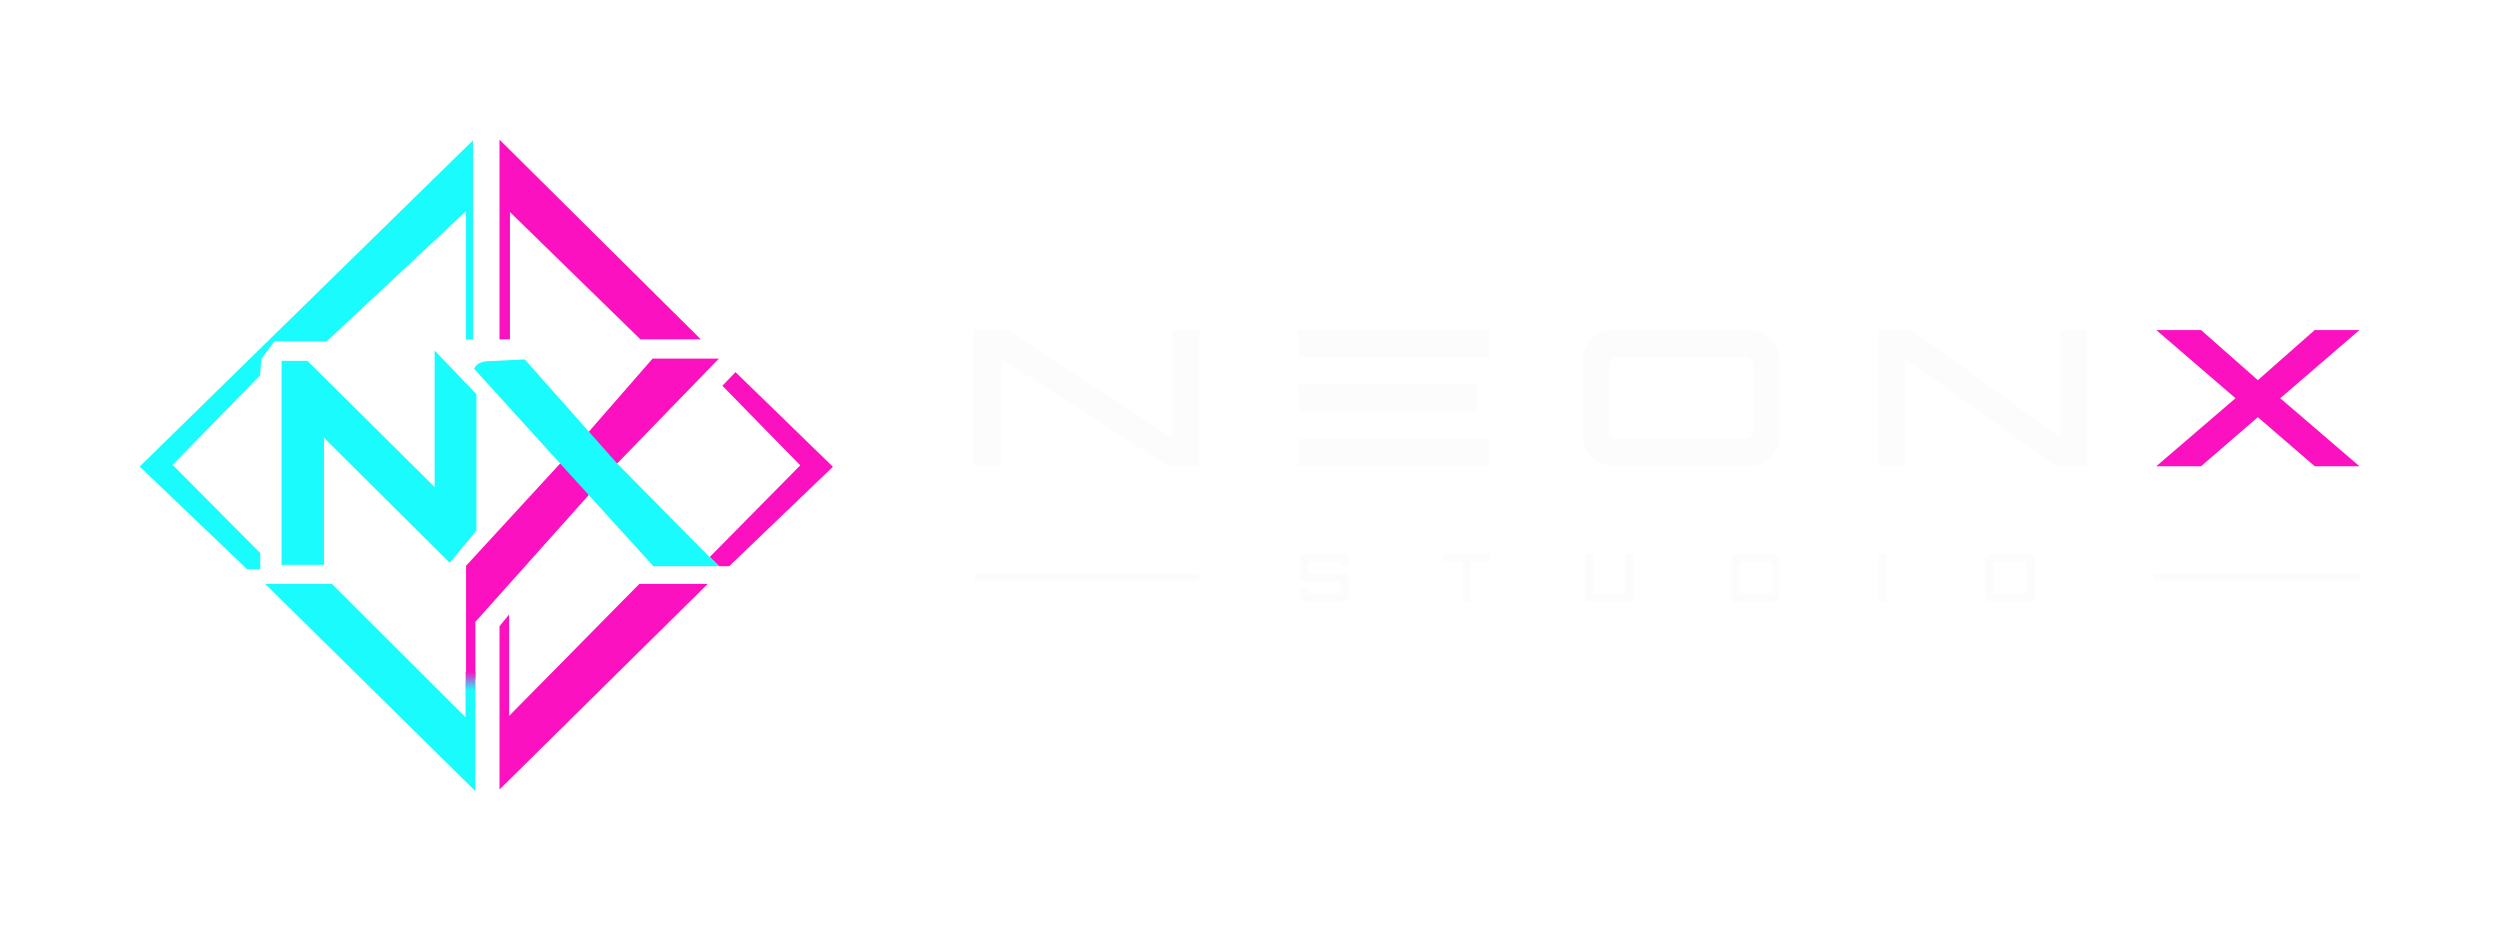
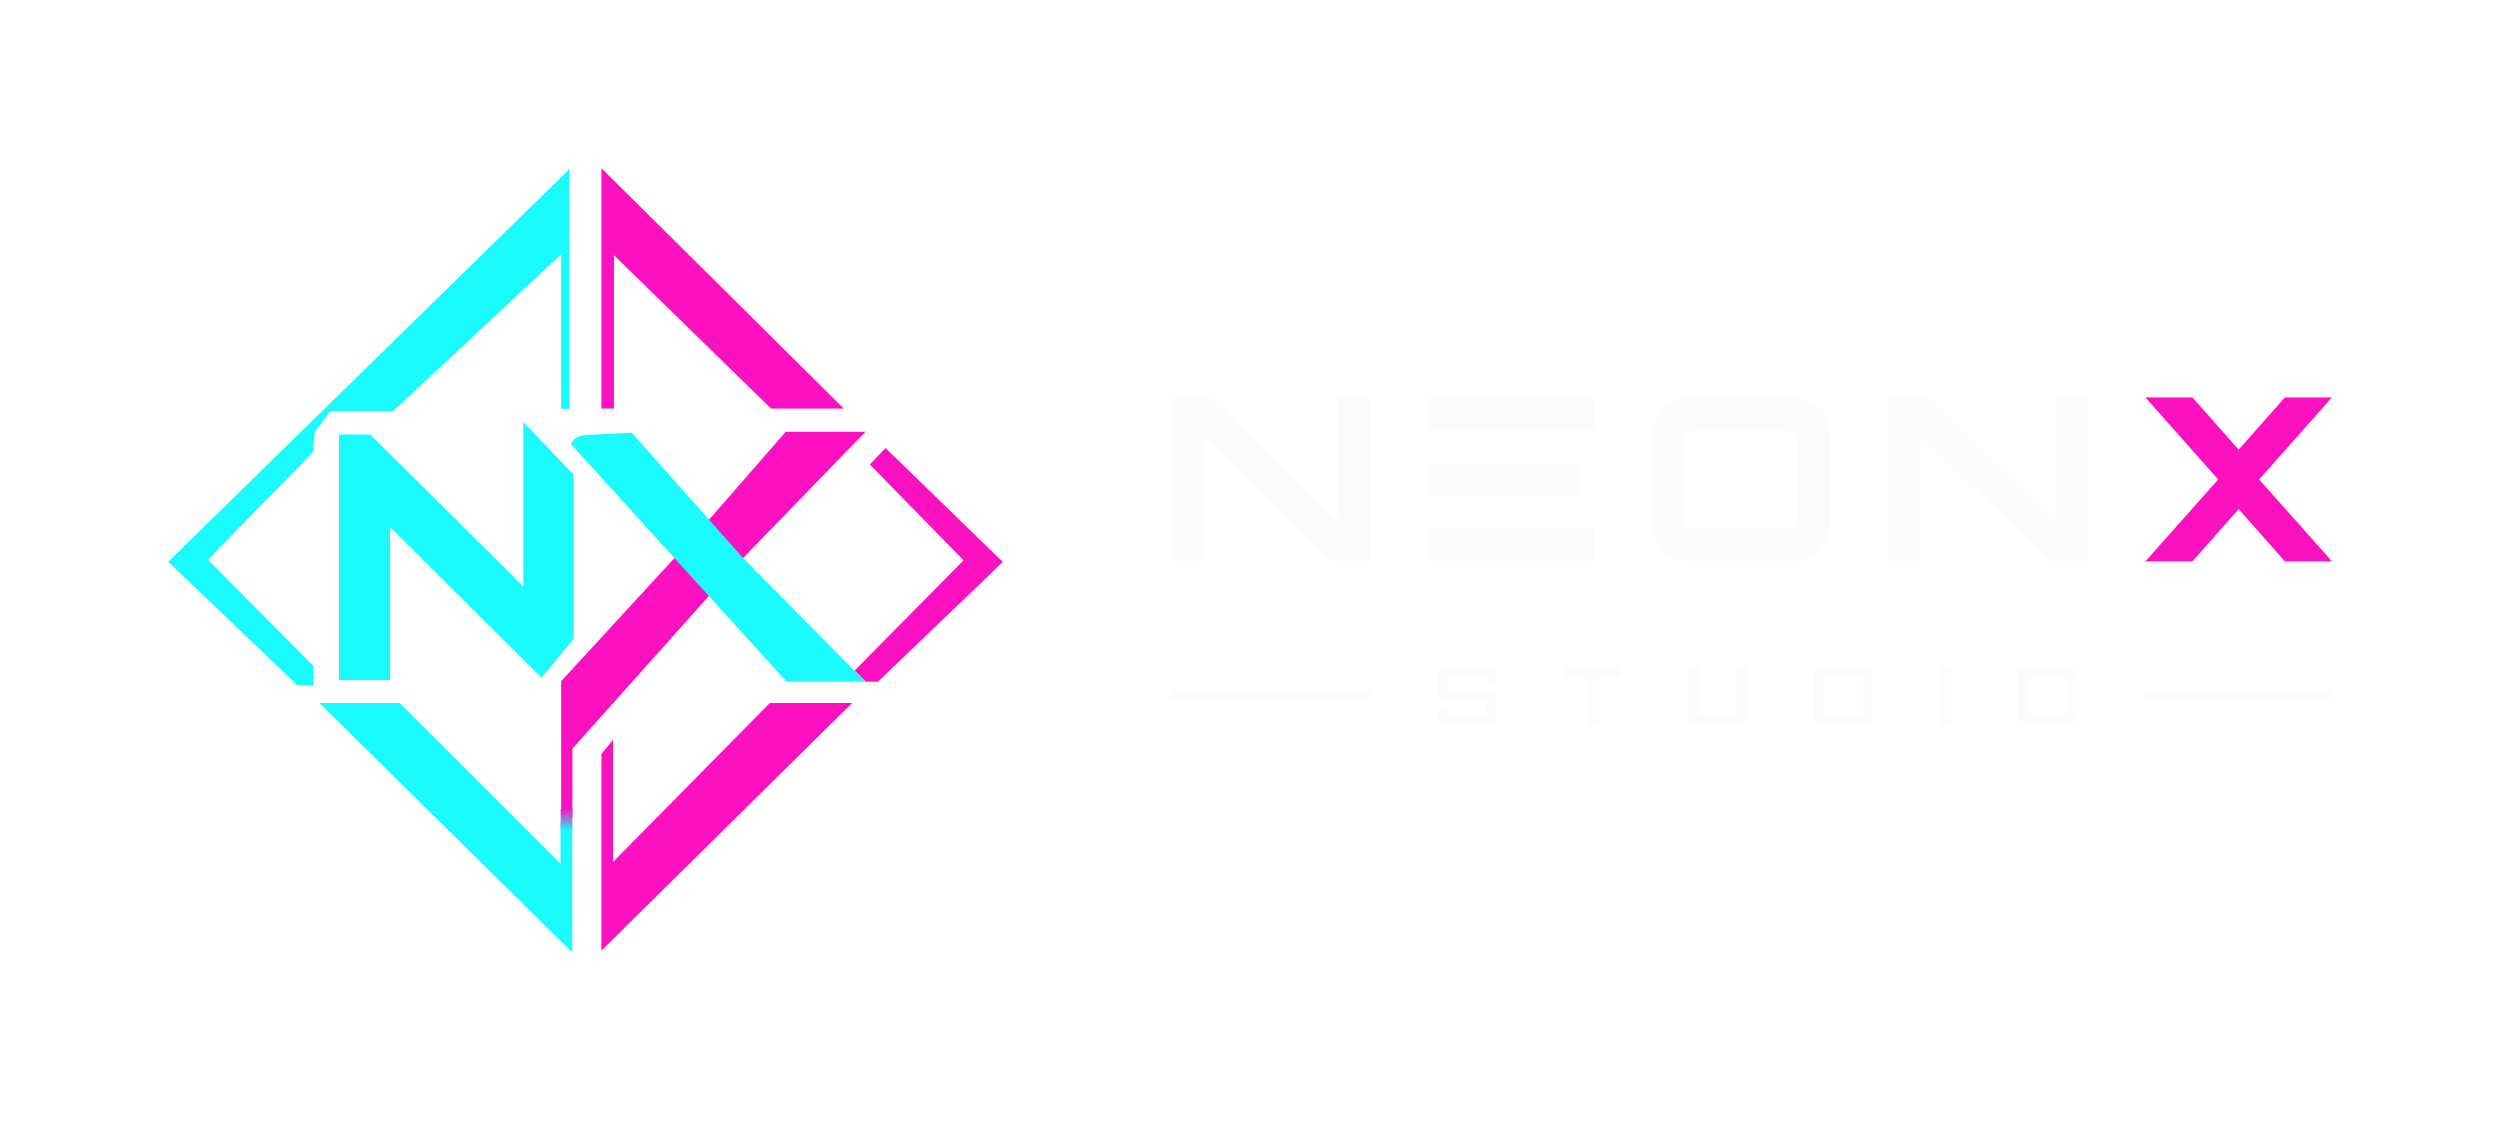
- <svg xmlns="http://www.w3.org/2000/svg" width="1611" height="600" viewBox="0 0 1611 600">
+ <svg xmlns="http://www.w3.org/2000/svg" width="1338" height="600" viewBox="0 0 1338 600">
  <defs>
    <linearGradient id="seam" x1="0" y1="686" x2="0" y2="704" gradientUnits="userSpaceOnUse">
      <stop offset="0" stop-color="#FC11C0" />
      <stop offset="1" stop-color="#1AFBFD" />
    </linearGradient>
  </defs>
  <g transform="translate(90.00 90.00) scale(0.65319) translate(-285 -161)">
    <g fill="#FC11C0">
      <path d="M640 161V358H650.3V232.4L779 358H838.6Z" />
      <path d="M872.8 390.3L968.9 483.7L866.6 581.8H856.6L847.4 572.7L936.7 482.3L859.9 403.8Z" />
      <path d="M778 599.2L649.5 729.5V629.4L640 641V802.1L845.5 599.2Z" />
      <path d="M791 377L728.2 449L699.7 480.6L607 581.4V692.6H616.2V636.7L728 511.6L756.5 480L856.4 377Z" />
    </g>
    <g fill="#1AFBFD">
      <path d="M613.8 161.7L285 483.5L391 584.8H404V568.9L317.5 481.8L403.7 393.6L405.1 377.2L417.9 360H469.5L607 231.5V358.2H613.8Z" />
      <path d="M408.8 599.2L616.1 803.6V697H606.5V730.9L474.6 599.2Z" />
      <path d="M425 379.2H450.5L576 503.7V369L617.2 412.1V546.6L590.9 578.5L466.8 455.1V580.5H425Z" />
      <path d="M664.9 377.8L627.3 379.6Q617.6 380.6 615 387.1L791.8 581.8H856.1L756.1 480.5Z" />
    </g>
    <rect x="606.6" y="686" width="9.6" height="18" fill="url(#seam)" />
  </g>
-   <g transform="translate(626.78 211.80) scale(1.10943) translate(-223 -876)">
+   <g transform="translate(626.78 211.80) scale(1.10943) translate(-347 -876)">
    <g fill="#FDFCFC">
-       <path d="M223.8 876.8H243.6L339 939.6V876.8H354.6V955.9H336.6L239.6 893.4V955.9H223.8Z" />
-       <path d="M412 876.8H523V892.7H412ZM412 908.5H515.9V924.1H412ZM412 940.1H523V955.9H412Z" />
-       <path fill-rule="evenodd" d="M595.3 876.8H673.8A18 18 0 0 1 691.8 894.8V937.9A18 18 0 0 1 673.8 955.9H595.3A18 18 0 0 1 577.3 937.9V894.8A18 18 0 0 1 595.3 876.8ZM597.7 892.7A5 5 0 0 0 592.7 897.7V935.1A5 5 0 0 0 597.7 940.1H671.6A5 5 0 0 0 676.6 935.1V897.7A5 5 0 0 0 671.6 892.7Z" />
-       <path d="M749 876.8H768.2L854.7 939V876.8H870.3V955.9H852.5L764.4 893.4V955.9H749Z" />
-       <path fill="#FC11C0" d="M910.5 876.8L956.5 916.4L910.5 955.9H936.5L969.5 927.4L1002.5 955.9H1028.5L982.5 916.4L1028.5 876.8H1002.5L969.5 905.9L936.5 876.8Z" />
-       <rect x="224.1" y="1018.1" width="130.3" height="4.3" />
-       <rect x="909" y="1018.1" width="119.9" height="4.3" />
+       <path d="M347 876.8H366.1L427.4 936.5V876.8H443V955.9H424.4L362.6 895.7V955.9H347Z" />
+       <path d="M471 876.8H551V892.7H471ZM471 908.5H543.9V924.1H471ZM471 940.1H551V955.9H471Z" />
+       <path fill-rule="evenodd" d="M597 876.8H647A18 18 0 0 1 665 894.8V937.9A18 18 0 0 1 647 955.9H597A18 18 0 0 1 579 937.9V894.8A18 18 0 0 1 597 876.8ZM599.4 892.7A5 5 0 0 0 594.4 897.7V935.1A5 5 0 0 0 599.4 940.1H644.6A5 5 0 0 0 649.6 935.1V897.7A5 5 0 0 0 644.6 892.7Z" />
+       <path d="M693 876.8H712.1L773.4 936.5V876.8H789V955.9H770.4L708.6 895.7V955.9H693Z" />
+       <path fill="#FC11C0" d="M817 876.8L852.1 916.4L817 955.9H839.7L862 930.7L884.3 955.9H907L871.9 916.4L907 876.8H884.3L862 902L839.7 876.8Z" />
+       <rect x="347" y="1018.1" width="96" height="4.3" />
+       <rect x="817" y="1018.1" width="90" height="4.3" />
      <g fill="none" stroke="#FDFCFC" stroke-width="4.7" stroke-linejoin="round">
-         <path d="M439.2 1014.1V1009.05H415.6V1020.7H439V1032.3H415.6V1027.2" />
-         <path stroke-width="4.9" d="M581.2 1006.8V1032.35H604.4V1006.8" />
+         <g transform="translate(62.39 0)">
+           <path d="M439.2 1014.1V1009.05H415.6V1020.7H439V1032.3H415.6V1027.2" />
+         </g>
+         <g transform="translate(17.78 0)">
+           <path stroke-width="4.9" d="M581.2 1006.8V1032.35H604.4V1006.8" />
+         </g>
      </g>
-       <path d="M496.1 1006.7H523.4V1011.3H512.35V1034.5H507.55V1011.3H496.1Z" />
-       <path fill-rule="evenodd" d="M663.85 1006.8H686.8A5 5 0 0 1 691.8 1011.8V1029.7A5 5 0 0 1 686.8 1034.7H663.85ZM668.7 1011.3V1029.9H687.25V1011.3Z" />
-       <rect x="749" y="1006.9" width="4.9" height="27.6" />
-       <path fill-rule="evenodd" d="M815.3 1006.75H835.8A4.2 4.2 0 0 1 840.05 1010.95V1030.6A4.2 4.2 0 0 1 835.8 1034.8H815.3A4.2 4.2 0 0 1 811.1 1030.6V1010.95A4.2 4.2 0 0 1 815.3 1006.75ZM816.05 1011.3V1029.9H835.15V1011.3Z" />
+       <g transform="translate(40.49 0)">
+         <path d="M496.1 1006.7H523.4V1011.3H512.35V1034.5H507.55V1011.3H496.1Z" />
+       </g>
+       <g transform="translate(-6.58 0)">
+         <path fill-rule="evenodd" d="M663.85 1006.8H686.8A5 5 0 0 1 691.8 1011.8V1029.7A5 5 0 0 1 686.8 1034.7H663.85ZM668.7 1011.3V1029.9H687.25V1011.3Z" />
+       </g>
+       <g transform="translate(-31.14 0)">
+         <rect x="749" y="1006.9" width="4.9" height="27.6" />
+       </g>
+       <g transform="translate(-55.69 0)">
+         <path fill-rule="evenodd" d="M815.3 1006.75H835.8A4.2 4.2 0 0 1 840.05 1010.95V1030.6A4.2 4.2 0 0 1 835.8 1034.8H815.3A4.2 4.2 0 0 1 811.1 1030.6V1010.95A4.2 4.2 0 0 1 815.3 1006.75ZM816.05 1011.3V1029.9H835.15V1011.3Z" />
+       </g>
    </g>
  </g>
</svg>
